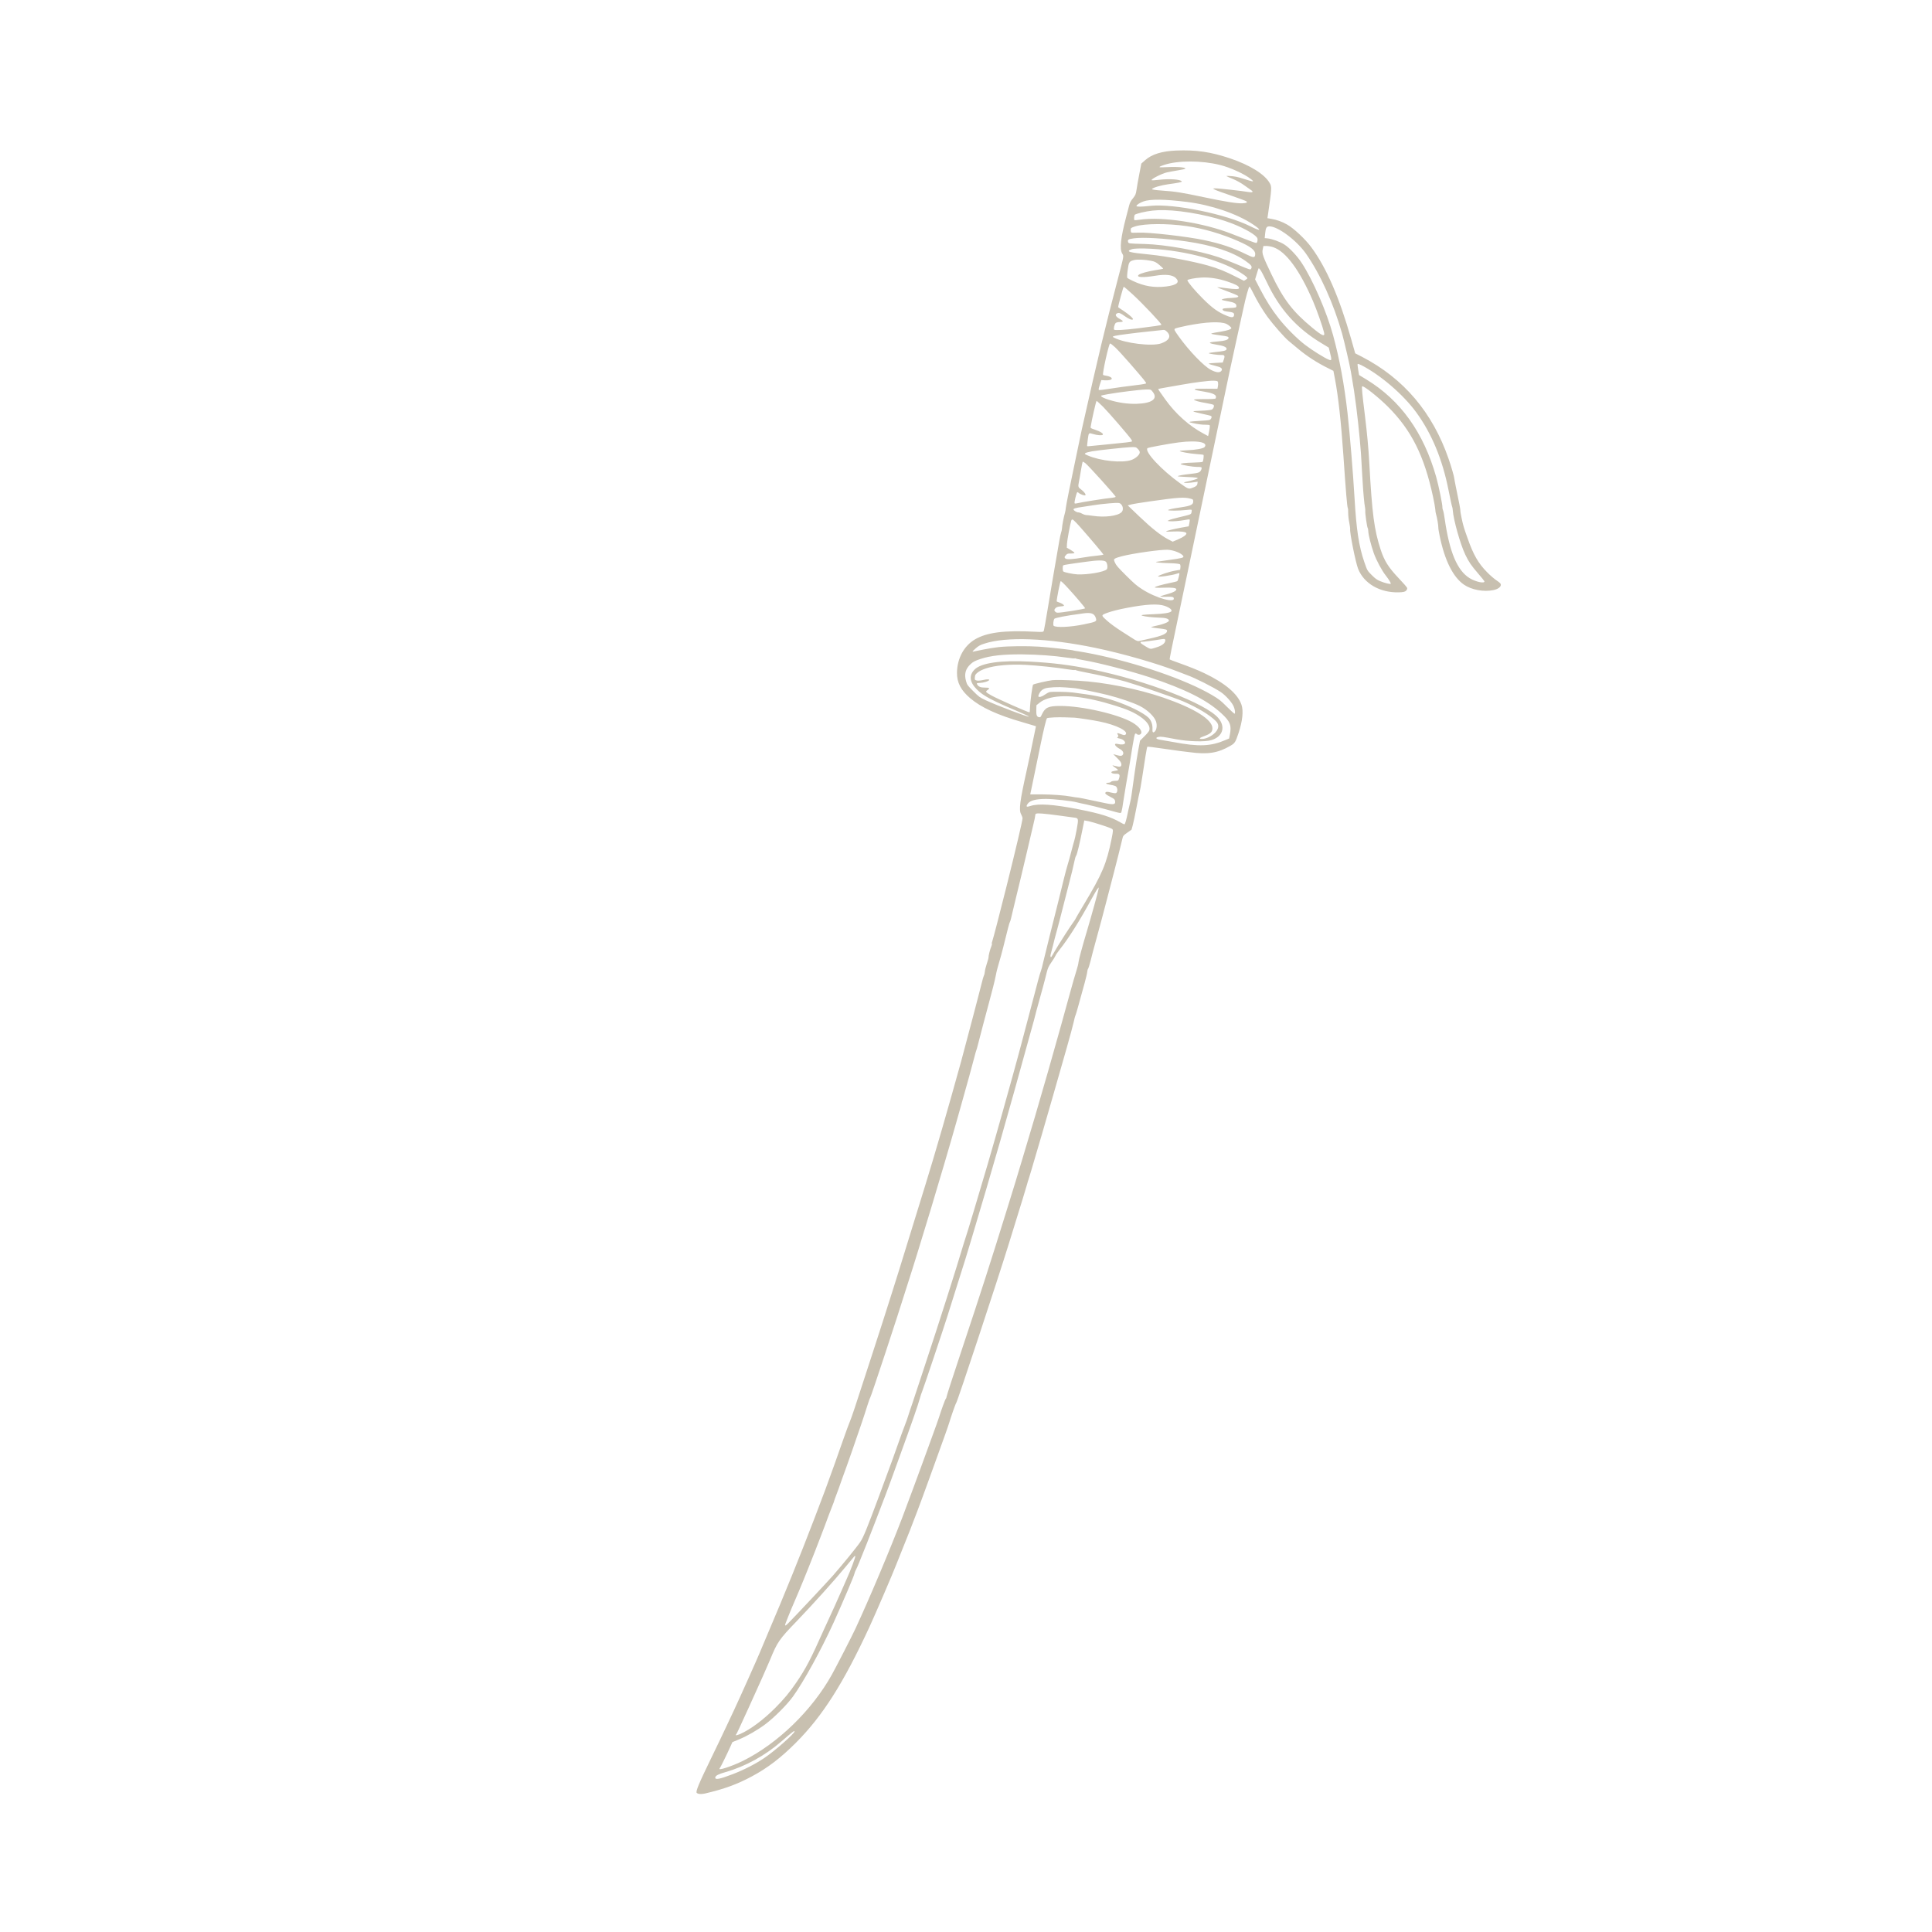
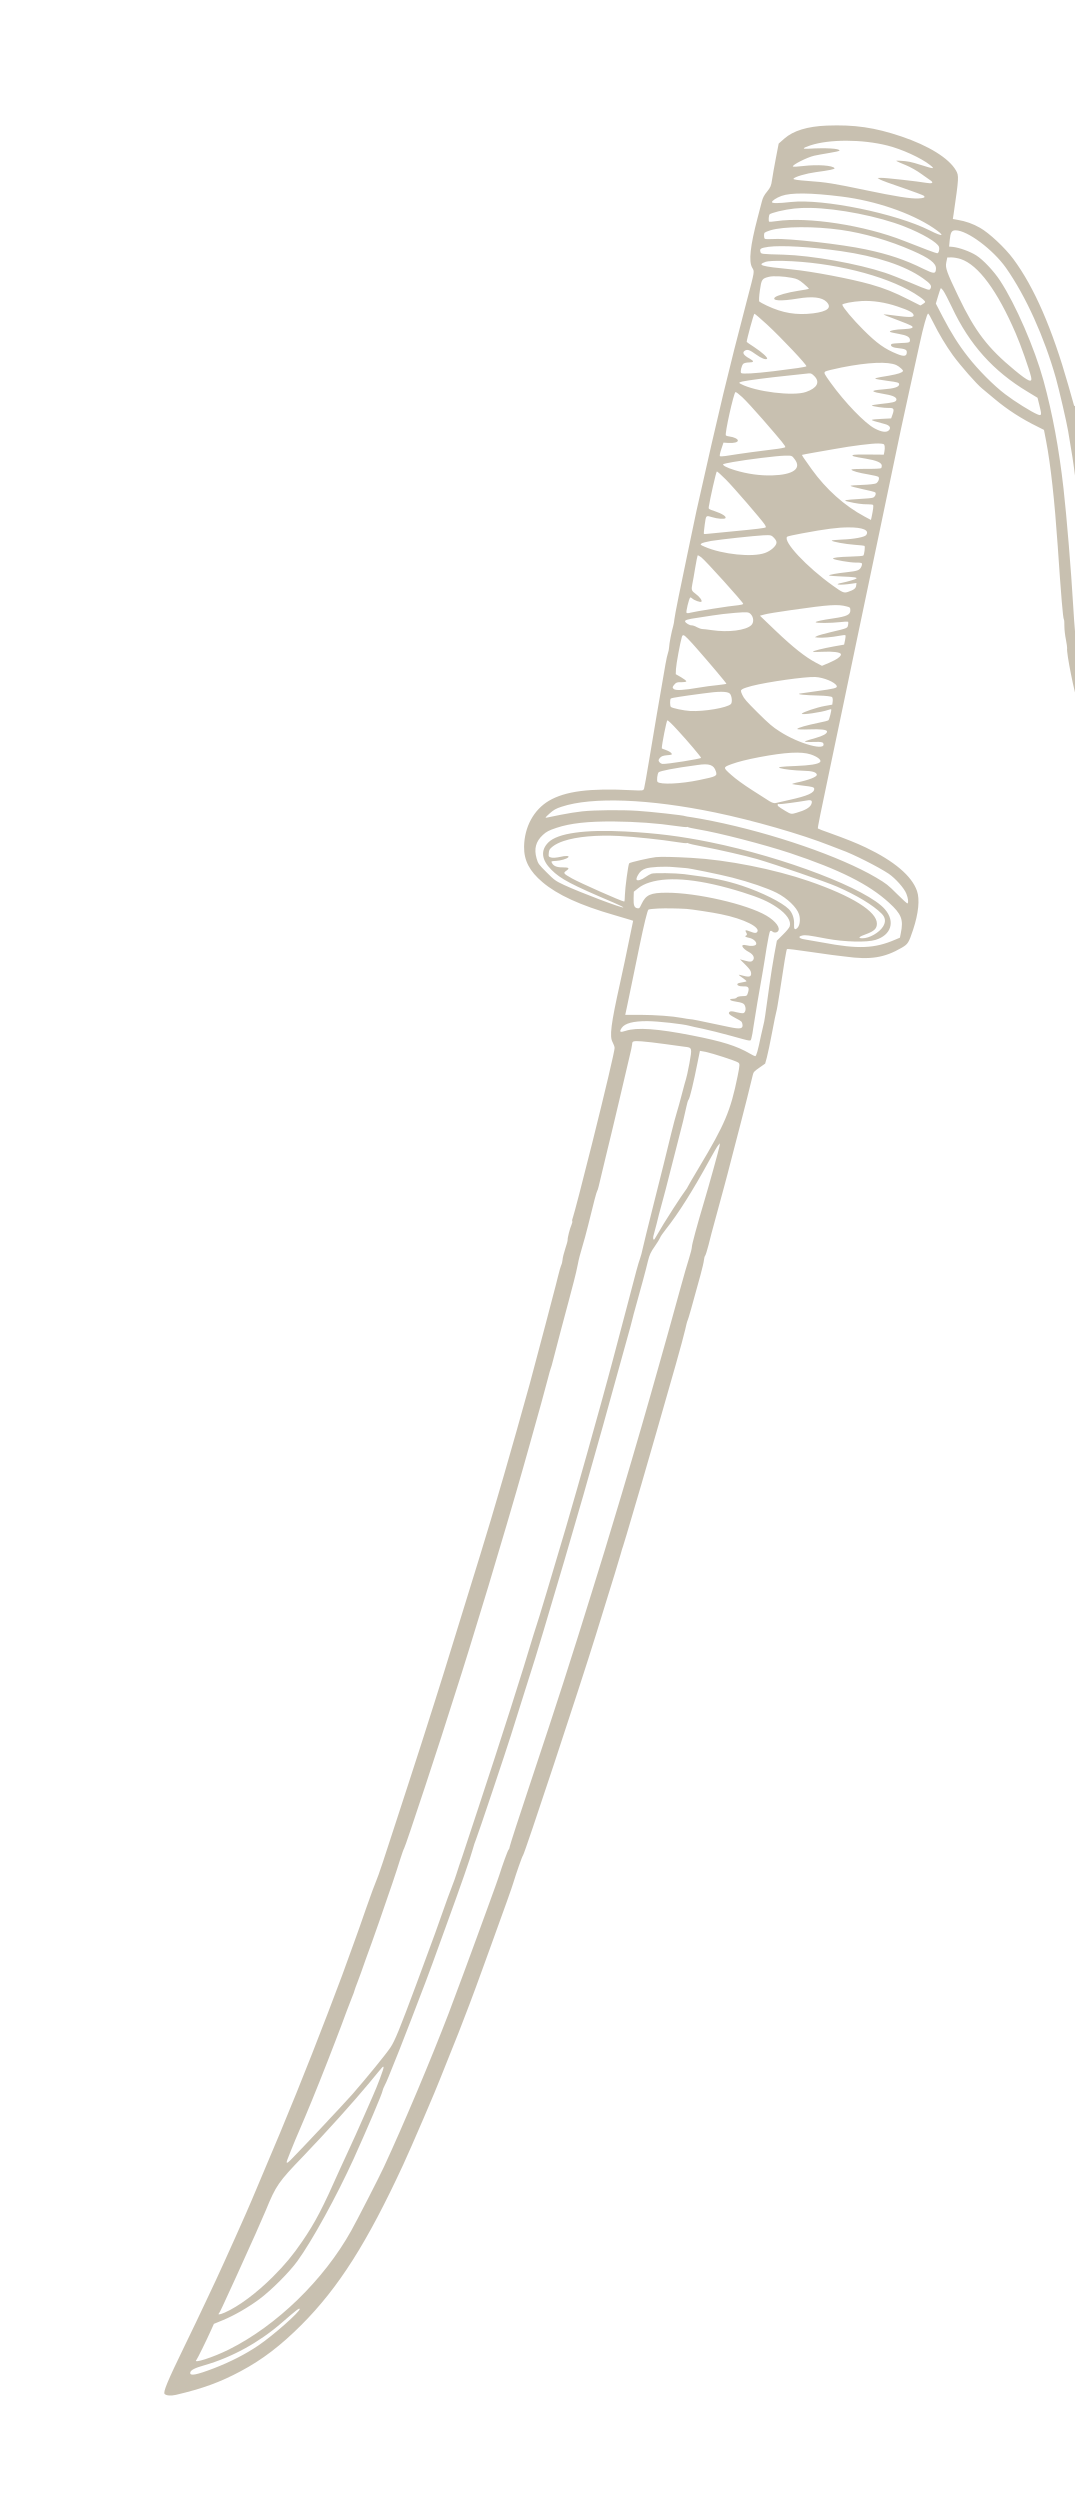
- <svg xmlns="http://www.w3.org/2000/svg" version="1.0" viewBox="-175 -722 2820 2820" preserveAspectRatio="xMidYMid meet">
+ <svg xmlns="http://www.w3.org/2000/svg" version="1.0" viewBox="668 -635 1136 2642" preserveAspectRatio="xMidYMid meet">
  <g transform="rotate(-45, 1235.0, 688.5)">
    <g transform="translate(0,1377) scale(0.1,-0.1)" fill="#c8c0b0" stroke="none">
      <path d="M22315 13273 c-71 -48 -157 -108 -190 -133 -52 -39 -68 -45 -125 -51 -47 -4 -79 -14 -115 -36 -27 -16 -95 -56 -150 -88 -269 -157 -395 -259 -415 -333 -13 -49 4 -37 -295 -212 -688 -403 -974 -578 -1940 -1190 -44 -28 -132 -86 -196 -128 -64 -42 -151 -99 -194 -127 -261 -169 -564 -371 -585 -390 -14 -13 -41 -31 -60 -42 -49 -26 -160 -101 -190 -129 -14 -12 -36 -27 -50 -33 -14 -6 -61 -36 -105 -67 -44 -32 -116 -82 -160 -113 -111 -77 -408 -288 -675 -479 -124 -89 -236 -167 -249 -174 -22 -12 -27 -8 -104 77 -300 333 -505 491 -700 542 -181 46 -378 -12 -528 -157 -105 -102 -143 -224 -128 -404 17 -206 108 -452 291 -783 36 -66 74 -135 82 -151 l16 -31 -178 -117 c-97 -65 -271 -178 -387 -252 -377 -240 -477 -318 -496 -385 -7 -23 -19 -49 -28 -58 -23 -23 -383 -246 -871 -539 -383 -230 -669 -397 -702 -413 -21 -9 -38 -21 -38 -26 0 -5 -15 -14 -32 -21 -39 -15 -129 -68 -143 -85 -5 -6 -43 -28 -84 -48 -41 -21 -87 -48 -102 -62 -16 -13 -38 -27 -50 -30 -12 -4 -60 -31 -108 -60 -47 -29 -129 -77 -181 -107 -52 -31 -174 -102 -270 -158 -153 -90 -374 -218 -565 -328 -144 -82 -766 -431 -880 -492 -44 -23 -138 -75 -210 -115 -234 -130 -676 -365 -1715 -912 -58 -31 -184 -96 -280 -146 -96 -49 -281 -145 -410 -212 -129 -67 -311 -160 -405 -207 -93 -47 -246 -125 -340 -173 -360 -185 -577 -293 -618 -308 -23 -8 -148 -66 -277 -128 -129 -63 -278 -134 -330 -158 -89 -42 -191 -89 -355 -166 -78 -36 -69 -32 -395 -178 -576 -257 -1083 -472 -1680 -712 -140 -56 -266 -108 -280 -114 -77 -33 -695 -269 -865 -330 -27 -10 -140 -50 -250 -90 -110 -40 -328 -117 -485 -171 -385 -133 -500 -181 -500 -207 0 -25 32 -62 78 -91 247 -153 425 -236 660 -307 249 -76 492 -108 802 -108 555 1 1102 123 1957 437 181 66 832 326 918 366 22 10 130 56 240 103 201 85 270 115 533 233 130 59 209 95 377 174 33 15 139 65 235 110 389 182 587 276 625 297 83 45 265 133 278 133 24 0 1688 837 2192 1103 638 336 705 372 788 418 38 22 70 39 73 39 3 0 128 68 604 328 208 114 779 430 1150 637 146 81 296 168 334 192 38 25 79 49 92 53 20 8 126 67 429 240 61 35 123 73 138 86 16 13 34 24 42 24 7 0 55 25 106 55 52 31 101 60 109 65 8 5 92 52 185 106 94 53 211 120 260 149 50 28 167 97 260 152 94 55 238 140 320 188 129 75 369 219 466 279 28 17 36 18 104 6 l74 -13 58 33 c32 18 134 85 228 149 93 64 177 119 186 123 10 4 86 58 171 120 233 173 367 268 376 268 5 0 69 -82 143 -182 74 -100 141 -189 149 -198 8 -9 47 -59 87 -111 162 -214 284 -303 490 -357 72 -19 88 -15 218 50 163 82 278 176 319 261 73 150 53 393 -58 707 -38 106 -82 209 -162 379 -30 62 -54 116 -54 121 0 6 137 97 547 364 76 49 340 222 588 384 247 162 486 318 530 347 149 97 669 437 765 500 52 34 154 100 225 147 136 88 332 217 570 373 310 204 453 296 725 470 157 100 349 223 427 273 156 101 287 175 295 166 3 -3 -9 -49 -28 -103 -43 -127 -79 -271 -99 -394 -21 -137 -38 -390 -30 -467 3 -36 10 -114 16 -175 15 -171 52 -345 113 -523 l24 -73 -69 -102 c-142 -209 -381 -507 -699 -872 -344 -394 -500 -578 -500 -592 0 -5 -21 -29 -46 -53 -25 -25 -65 -75 -89 -112 -25 -36 -49 -69 -55 -73 -38 -23 -292 -405 -331 -496 -90 -211 -22 -468 174 -657 51 -48 72 -62 96 -62 19 0 34 7 40 18 5 9 11 96 13 192 6 214 31 322 108 475 140 275 279 456 778 1013 140 156 282 327 439 528 198 254 267 338 278 336 24 -3 56 -280 56 -480 -1 -482 -132 -876 -463 -1389 -43 -67 -91 -136 -107 -154 -16 -17 -35 -43 -42 -57 -19 -39 -96 -147 -115 -163 -9 -7 -41 -52 -72 -99 -202 -307 -288 -564 -253 -755 24 -131 126 -280 246 -359 58 -39 113 -47 135 -21 11 13 10 29 -1 88 -8 40 -14 122 -13 182 1 181 39 324 151 555 74 156 81 167 147 270 27 41 54 80 61 85 12 10 71 96 201 295 35 52 67 100 72 105 17 20 90 152 140 255 314 645 368 1293 160 1950 l-34 105 109 195 c304 545 479 990 533 1355 22 147 14 377 -16 483 -23 84 -58 156 -105 222 l-32 46 41 30 c316 236 328 247 345 309 39 144 -18 388 -154 663 -132 266 -260 438 -476 638 -151 139 -288 212 -414 220 l-80 5 -130 -88z m353 -162 c189 -95 433 -340 575 -577 80 -133 159 -344 173 -464 8 -70 0 -62 -66 65 -52 101 -72 131 -130 195 -35 39 -35 38 14 -80 20 -48 42 -126 50 -180 9 -52 18 -107 21 -122 7 -41 -15 -34 -49 15 -48 69 -273 351 -302 377 l-27 25 7 -30 c4 -16 52 -121 107 -231 54 -111 99 -209 99 -218 0 -25 -16 -19 -61 21 -59 53 -157 188 -330 453 -192 294 -239 359 -367 506 -69 80 -99 120 -89 122 24 5 135 -56 215 -117 116 -89 167 -122 170 -112 11 32 -98 157 -217 251 -45 35 -81 68 -81 73 0 20 173 -36 240 -78 24 -15 84 -57 133 -92 49 -36 91 -62 95 -59 15 16 -78 121 -223 250 -49 43 -34 46 43 7z m-593 -162 c97 -46 242 -194 446 -456 219 -282 393 -635 449 -914 31 -157 7 -154 -45 4 -125 379 -558 1035 -825 1250 -104 83 -150 129 -143 140 7 12 67 0 118 -24z m-137 -93 c104 -65 177 -123 263 -212 206 -214 448 -576 563 -840 84 -193 129 -370 107 -413 -14 -25 -50 -46 -61 -34 -9 9 -67 137 -155 340 -178 411 -536 900 -807 1102 -32 24 -58 46 -58 49 0 13 45 52 60 52 9 0 48 -20 88 -44z m-203 -81 c128 -68 361 -299 531 -525 146 -194 283 -443 378 -688 72 -183 84 -272 42 -311 -42 -39 -55 -26 -96 94 -68 202 -148 364 -285 575 -139 215 -496 663 -604 759 -39 35 -71 68 -71 74 0 15 31 47 45 47 7 0 34 -11 60 -25z m-138 -109 c110 -84 319 -319 510 -574 228 -305 370 -586 409 -814 17 -98 13 -124 -18 -134 -26 -8 -24 -12 -109 196 -39 96 -90 213 -114 260 -136 272 -418 677 -624 895 -167 176 -163 172 -151 194 16 30 31 26 97 -23z m-131 -92 c19 -9 80 -64 136 -123 355 -373 652 -866 738 -1223 11 -46 20 -98 20 -117 0 -32 -1 -33 -32 -27 -17 3 -32 7 -34 9 -1 1 -20 58 -42 127 -54 166 -96 265 -172 402 -107 191 -340 534 -479 703 -208 253 -230 294 -135 249z m-89 -136 c39 -23 112 -103 163 -178 33 -48 39 -67 45 -133 4 -42 4 -77 0 -77 -3 0 -44 28 -91 63 -91 67 -197 127 -226 127 -52 0 15 -75 162 -180 127 -91 190 -170 190 -238 0 -87 -63 -82 -186 13 -140 110 -226 230 -288 403 -14 40 -26 79 -26 87 0 8 39 43 87 79 94 71 105 74 170 34z m-371 -343 c8 -208 -4 -605 -18 -605 -12 0 -100 66 -283 209 -159 125 -255 211 -255 228 0 16 58 53 85 53 10 0 34 -14 52 -32 39 -38 50 -32 35 21 -23 75 -13 109 28 96 27 -9 37 -31 50 -111 11 -68 31 -114 50 -114 16 0 11 87 -9 185 -11 50 -18 91 -17 93 17 17 263 158 268 153 4 -3 10 -83 14 -176z m-608 -242 c43 -27 224 -166 386 -298 82 -66 158 -128 170 -137 16 -13 21 -27 20 -64 -2 -87 -69 -107 -181 -53 -127 61 -375 377 -427 547 -9 26 -4 27 32 5z m-120 -114 c2 -46 -4 -190 -13 -319 -23 -322 -28 -373 -40 -377 -5 -1 -53 31 -105 73 -83 66 -273 211 -407 308 -23 17 -43 36 -43 41 0 6 29 25 64 42 l64 32 33 -38 c40 -45 77 -67 90 -54 12 12 -3 55 -31 91 -11 13 -20 30 -20 37 0 20 374 258 395 252 6 -2 11 -41 13 -88z m1611 -175 c87 -78 166 -186 226 -307 59 -119 72 -163 56 -187 -13 -20 -50 16 -143 138 -38 50 -72 92 -74 92 -5 0 9 -34 69 -165 25 -55 48 -110 51 -122 13 -43 -16 -33 -80 26 -63 60 -124 100 -124 83 0 -5 23 -41 50 -80 50 -71 61 -107 38 -130 -19 -19 -24 -16 -93 48 -35 33 -69 60 -75 60 -25 0 -20 -32 13 -72 53 -66 60 -84 41 -103 -31 -31 -55 -15 -86 59 -55 129 -72 230 -72 431 0 160 14 320 30 346 7 11 102 -53 173 -117z m1230 -173 c88 -88 136 -423 96 -657 -63 -360 -231 -804 -452 -1199 -61 -108 -246 -405 -303 -485 -145 -205 -186 -261 -309 -420 -171 -221 -423 -525 -526 -635 -11 -12 -49 -55 -85 -95 -36 -41 -83 -95 -106 -120 -78 -86 -210 -245 -228 -275 -11 -16 -27 -35 -36 -42 -22 -16 -150 -187 -150 -200 0 -6 -12 -23 -27 -39 -37 -40 -116 -172 -169 -282 -48 -101 -97 -262 -108 -357 -9 -73 -24 -135 -34 -135 -12 0 -53 67 -80 132 -22 52 -26 79 -26 154 0 91 0 92 57 209 107 220 253 418 563 766 235 264 616 713 800 944 263 330 478 642 657 956 175 307 361 777 422 1070 25 118 30 285 11 368 -17 76 -68 184 -111 238 l-26 31 56 46 c62 51 85 56 114 27z m-3579 -145 c0 -114 -33 -566 -46 -628 -3 -16 -9 -28 -13 -28 -11 0 -84 57 -281 220 -96 80 -187 155 -202 166 -16 12 -28 24 -28 28 0 3 34 31 76 63 81 61 77 61 111 -2 26 -50 74 -105 90 -105 23 0 11 57 -27 133 -30 59 -30 63 -13 75 70 52 319 209 326 205 4 -2 7 -59 7 -127z m184 77 c126 -88 375 -282 435 -340 54 -52 54 -52 47 -100 -16 -124 -127 -106 -289 47 -93 88 -175 196 -241 320 -41 76 -57 130 -40 130 4 0 43 -26 88 -57z m1521 -107 c237 -159 390 -300 424 -389 6 -16 11 -44 11 -64 0 -33 -1 -35 -27 -29 -27 7 -79 39 -190 120 -29 21 -53 34 -53 28 0 -5 34 -53 75 -107 66 -85 74 -100 62 -113 -21 -20 -68 4 -162 85 -107 91 -110 76 -14 -59 50 -69 62 -114 34 -124 -18 -7 -45 9 -143 89 -40 32 -75 57 -78 55 -6 -7 76 -116 110 -147 36 -34 33 -48 -18 -73 l-44 -21 -73 66 c-40 37 -77 67 -82 67 -7 0 11 -36 65 -127 28 -47 21 -78 -17 -78 -35 0 -67 41 -91 119 -35 111 -29 420 12 671 19 115 22 125 42 125 9 0 79 -42 157 -94z m1698 -79 c87 -175 37 -509 -145 -966 -46 -118 -166 -368 -210 -439 -37 -60 -55 -19 -73 173 -35 365 -6 584 129 967 97 275 116 316 166 349 l44 29 32 -31 c17 -17 43 -54 57 -82z m-367 -105 c-3 -21 -30 -106 -59 -188 -148 -409 -169 -787 -66 -1198 l29 -119 -41 -68 c-56 -94 -65 -100 -83 -57 -27 63 -75 271 -91 393 -21 149 -20 386 1 555 19 161 53 309 111 493 l47 148 70 38 c39 21 75 39 80 40 5 0 6 -16 2 -37z m-3607 -134 c95 -69 359 -282 436 -351 56 -51 60 -57 59 -97 -1 -29 -7 -48 -20 -57 -28 -21 -103 -16 -160 11 -127 59 -330 308 -404 496 -19 48 -19 50 -2 50 10 0 51 -24 91 -52z m-194 -50 c8 -51 -23 -650 -34 -661 -4 -4 -25 8 -47 26 -57 50 -380 284 -414 302 -17 9 -30 21 -30 28 0 12 122 87 141 87 5 0 9 -10 9 -22 0 -28 31 -93 44 -93 16 0 24 49 16 101 -9 55 -4 64 50 100 19 12 82 56 140 98 58 41 108 75 112 75 4 1 10 -18 13 -41z m1632 -65 c60 -43 142 -100 182 -128 142 -98 318 -235 360 -280 39 -42 41 -47 27 -67 -8 -11 -27 -29 -43 -39 l-27 -18 -112 114 c-61 63 -116 115 -123 115 -16 0 -5 -19 69 -122 68 -94 90 -149 70 -173 -7 -8 -18 -15 -25 -15 -7 0 -62 50 -121 111 -60 60 -110 106 -112 100 -5 -15 31 -79 92 -164 31 -43 56 -85 56 -92 0 -20 -38 -38 -66 -31 -13 4 -65 45 -115 92 -50 47 -93 84 -95 81 -3 -3 26 -54 65 -114 39 -59 71 -113 71 -120 0 -18 -32 -32 -55 -23 -11 4 -61 45 -110 90 -50 45 -99 86 -109 92 -17 9 -17 6 4 -28 39 -64 86 -127 124 -163 20 -19 36 -40 36 -45 0 -10 -35 -37 -101 -80 l-27 -17 -22 73 c-70 230 -84 492 -42 748 25 153 31 180 36 180 2 0 53 -35 113 -77z m-2116 -356 c31 -23 92 -67 135 -99 44 -31 127 -97 187 -148 97 -83 107 -94 107 -125 0 -46 -37 -88 -77 -88 -79 0 -230 117 -335 260 -25 34 -53 69 -62 78 -8 9 -20 33 -26 54 -5 21 -17 44 -24 51 -17 13 -30 65 -21 80 7 12 38 -4 116 -63z m-231 -225 c-14 -217 -37 -482 -42 -487 -1 -2 -37 24 -79 58 -41 34 -110 87 -153 117 -139 98 -201 154 -201 181 0 20 5 24 36 27 31 3 42 -2 72 -35 20 -20 39 -34 44 -30 4 5 0 36 -9 70 l-17 62 41 38 c36 33 232 168 283 195 15 8 22 7 28 -4 5 -9 4 -95 -3 -192z m1648 71 c210 -144 311 -222 391 -302 109 -108 137 -180 74 -189 -26 -4 -122 61 -216 149 -43 39 -80 70 -82 67 -8 -8 75 -128 139 -202 36 -41 66 -79 66 -83 0 -11 -66 -63 -81 -63 -6 0 -51 38 -99 84 -95 90 -150 133 -150 118 0 -19 98 -156 139 -197 23 -21 41 -44 41 -51 0 -7 -14 -17 -31 -23 -38 -13 -58 -4 -149 69 -83 67 -150 113 -156 108 -2 -3 39 -51 91 -107 85 -92 107 -121 90 -121 -11 0 -91 44 -133 72 -94 64 -42 0 61 -76 l40 -30 -22 -17 c-23 -19 -50 -15 -110 15 -38 20 -44 34 -64 156 -57 340 -44 710 24 710 6 0 68 -39 137 -87z m-3841 -245 c303 -152 714 -596 1105 -1191 227 -346 482 -807 612 -1107 20 -47 43 -98 51 -115 55 -113 151 -406 176 -532 16 -87 8 -227 -18 -283 -20 -46 -47 -80 -63 -80 -5 0 -8 66 -8 148 0 137 -2 156 -34 282 -110 423 -439 1099 -801 1645 -44 66 -99 146 -123 178 -24 31 -44 60 -44 62 0 11 -225 292 -316 395 -112 128 -311 323 -417 409 -43 35 -127 96 -186 135 -60 39 -117 77 -127 84 -16 11 -8 12 53 9 56 -3 86 -11 140 -39z m1701 -58 c37 -27 72 -53 77 -57 6 -5 62 -48 126 -96 135 -101 199 -166 199 -201 0 -30 -45 -86 -70 -86 -56 0 -256 142 -355 251 -45 50 -115 157 -115 176 0 15 47 63 62 63 5 0 39 -22 76 -50z m1484 -188 c333 -250 394 -304 443 -389 18 -31 18 -33 0 -53 -33 -36 -71 -24 -190 65 -95 71 -154 109 -160 103 -8 -8 108 -122 181 -180 35 -27 64 -54 64 -59 0 -5 -11 -16 -24 -24 -29 -19 -24 -22 -181 75 -60 38 -121 71 -134 75 l-24 7 19 -25 c28 -35 109 -103 171 -145 29 -19 53 -39 53 -43 0 -5 -18 -21 -40 -35 l-40 -26 -87 61 c-104 72 -192 125 -199 119 -2 -3 30 -35 72 -73 80 -72 130 -137 119 -154 -11 -19 -68 -11 -150 22 l-79 32 -22 70 c-37 121 -56 284 -62 534 l-5 234 42 -24 c23 -12 128 -88 233 -167z m-3380 126 c139 -70 281 -184 474 -379 170 -174 313 -339 434 -502 35 -48 68 -87 72 -87 4 0 8 -4 8 -10 0 -5 27 -47 59 -92 131 -183 380 -607 509 -863 246 -493 356 -821 369 -1111 8 -179 -16 -235 -141 -317 l-39 -26 -49 20 c-221 87 -350 206 -563 519 -44 63 -94 135 -112 159 -37 50 -32 76 10 48 31 -20 46 -40 160 -207 106 -155 270 -328 355 -373 153 -82 286 -12 299 157 23 278 -362 1141 -806 1811 -178 268 -327 460 -552 711 -287 319 -519 494 -657 494 -119 0 -182 -78 -182 -227 0 -138 37 -258 220 -711 23 -57 39 -106 37 -108 -11 -11 -214 440 -276 611 -34 95 -36 107 -36 225 0 120 1 127 29 178 52 93 121 133 223 129 50 -2 79 -11 155 -49z m1634 -184 c-6 -150 -24 -365 -31 -373 -8 -7 -306 209 -333 242 -8 9 -12 26 -10 39 2 18 10 24 34 26 24 2 41 -6 75 -34 40 -34 44 -35 47 -16 2 11 -6 40 -17 63 -12 23 -20 44 -18 45 28 28 243 172 250 167 6 -4 8 -59 3 -159z m-1679 32 c129 -64 294 -202 451 -376 107 -118 297 -353 386 -477 33 -46 63 -83 68 -83 4 0 8 -5 8 -10 0 -6 37 -66 83 -133 103 -151 252 -390 313 -499 101 -185 344 -683 392 -804 83 -211 132 -409 132 -536 0 -60 -29 -95 -87 -108 -73 -17 -189 15 -240 66 -38 38 -17 40 58 4 82 -38 122 -39 159 -2 91 91 21 392 -191 827 -169 347 -451 769 -703 1050 -126 141 -216 235 -261 272 -48 39 -230 153 -245 153 -14 0 -216 -154 -267 -203 -29 -28 -54 -49 -56 -46 -19 22 -192 472 -218 564 -28 101 -27 107 16 99 46 -8 45 5 -4 54 -43 42 -57 77 -46 112 6 20 8 19 47 -16 37 -33 93 -64 117 -64 24 0 -5 32 -58 64 -31 20 -64 47 -71 62 -14 25 -13 28 15 51 25 22 36 25 80 20 31 -3 81 -20 122 -41z m1324 -254 c83 -57 113 -79 245 -179 100 -74 122 -120 89 -183 -24 -47 -32 -45 -190 59 -164 107 -325 254 -325 297 0 16 60 64 81 64 8 0 53 -26 100 -58z m1239 8 c149 -88 474 -333 542 -408 60 -66 110 -187 94 -227 -8 -23 -36 -6 -191 112 -72 54 -137 103 -144 108 -28 16 29 -53 125 -154 58 -61 94 -107 92 -117 -2 -9 -15 -26 -29 -36 l-26 -20 -66 46 c-68 48 -212 119 -229 114 -18 -6 160 -139 225 -169 15 -7 27 -15 27 -18 0 -8 -88 -61 -102 -61 -7 0 -48 24 -92 54 -108 71 -193 119 -206 114 -6 -2 32 -43 85 -92 90 -83 132 -136 118 -150 -16 -16 -64 -2 -133 37 -42 24 -84 46 -94 50 -17 7 -17 6 -5 -10 8 -10 38 -40 68 -68 39 -37 53 -56 48 -68 -34 -90 -186 174 -237 413 -20 89 -23 136 -24 305 0 171 2 207 18 249 17 44 20 47 45 41 14 -3 55 -24 91 -45z m-732 -435 c64 -30 148 -80 257 -154 232 -158 359 -272 405 -364 35 -70 40 -127 12 -127 -31 0 -102 52 -212 154 -112 104 -149 132 -131 99 20 -38 88 -123 153 -192 65 -67 87 -108 73 -130 -12 -21 -101 18 -217 95 -21 13 -38 21 -38 18 0 -3 32 -46 71 -95 59 -74 69 -92 59 -104 -28 -34 -102 -6 -275 105 -55 35 -109 69 -121 76 -13 8 -25 30 -32 61 -5 26 -27 122 -47 213 -22 100 -39 206 -42 268 -7 119 -6 119 85 77z m5176 -62 c97 -297 131 -737 81 -1057 -59 -377 -214 -754 -469 -1135 -75 -112 -136 -207 -136 -212 0 -4 -13 -23 -29 -41 -93 -108 -272 -427 -329 -588 -39 -112 -50 -169 -62 -328 -5 -73 -12 -138 -15 -143 -21 -33 -97 84 -121 186 -48 207 62 476 354 866 35 46 68 95 73 109 6 14 16 30 23 35 25 20 181 255 250 378 329 590 423 1157 286 1725 l-30 123 46 65 c25 35 49 64 54 64 5 0 15 -21 24 -47z m-6599 -76 c47 -23 156 -122 220 -199 38 -46 74 -87 79 -93 21 -19 213 -310 279 -422 97 -164 184 -342 218 -445 39 -119 42 -259 7 -328 -25 -49 -77 -90 -114 -90 -38 0 -37 18 2 52 45 40 74 99 74 153 0 100 -75 325 -175 525 -84 165 -155 273 -346 519 -57 73 -211 231 -239 246 -14 7 -45 16 -70 20 -52 8 -93 31 -87 48 2 7 21 17 43 23 40 12 73 9 109 -9z m-75 -133 c200 -105 409 -364 621 -769 87 -167 124 -262 144 -370 23 -121 6 -208 -47 -236 -13 -7 -61 -12 -112 -11 l-91 0 -121 -83 c-67 -46 -189 -135 -271 -197 -273 -207 -302 -228 -325 -241 -13 -7 -63 -39 -113 -71 -135 -89 -187 -118 -195 -109 -4 4 -13 31 -20 58 -42 158 -113 295 -297 569 -208 310 -351 474 -461 530 -58 29 -59 42 -7 52 58 10 135 -35 240 -140 78 -79 247 -290 281 -351 6 -11 40 -66 77 -121 36 -56 107 -173 156 -260 120 -211 104 -191 138 -174 15 8 62 40 103 72 73 54 334 241 482 343 39 28 132 94 205 148 74 53 140 97 148 97 8 0 15 -8 15 -18 0 -23 19 -42 41 -42 48 0 62 91 33 204 -60 230 -348 691 -574 916 -121 121 -170 140 -273 103 -47 -17 -49 -17 -62 0 -19 27 -8 51 47 103 l50 47 60 -7 c40 -4 82 -18 128 -42z m-131 -259 c59 -54 144 -142 209 -215 33 -38 170 -223 217 -296 139 -209 203 -404 134 -404 -15 0 -26 13 -42 50 -25 56 -32 61 -41 25 -4 -16 -11 -22 -21 -19 -20 8 -19 -5 5 -41 25 -37 26 -90 3 -99 -18 -7 -55 23 -81 67 -36 60 -56 11 -30 -74 15 -51 -1 -89 -37 -89 -19 0 -31 11 -55 53 l-30 52 0 -81 c0 -66 -4 -86 -19 -105 -25 -30 -46 -20 -80 40 -13 23 -25 41 -26 39 -2 -2 1 -25 6 -52 5 -27 7 -51 5 -54 -3 -2 -20 8 -39 22 -19 14 -39 26 -45 26 -23 0 -11 -33 22 -64 40 -36 36 -55 -16 -82 -30 -15 -31 -15 -67 19 -20 19 -42 32 -49 30 -7 -3 -24 5 -38 18 -36 34 -41 15 -8 -31 49 -68 56 -86 43 -112 -13 -30 -43 -50 -64 -42 -9 4 -30 31 -47 60 -20 36 -36 54 -49 54 -24 0 -24 -18 1 -99 19 -59 19 -66 5 -88 -29 -43 -54 -27 -122 77 -184 283 -219 336 -233 350 -8 9 -32 41 -52 71 -59 86 -169 213 -289 335 l-111 111 74 48 c40 27 145 96 233 153 88 58 230 151 316 208 187 123 320 204 336 204 6 0 43 -29 82 -65z m1683 -123 c3 -8 159 -127 236 -181 40 -28 41 -45 3 -61 -35 -14 -91 1 -175 48 -48 26 -51 29 -68 97 -10 39 -18 78 -18 88 0 17 16 24 22 9z m-2801 -744 c30 -34 100 -123 156 -197 56 -75 112 -149 126 -166 51 -63 50 -64 -88 -160 -69 -47 -134 -89 -143 -92 -9 -4 -71 -39 -137 -78 -66 -39 -147 -85 -180 -102 -33 -17 -121 -68 -195 -113 -177 -108 -361 -219 -715 -430 -159 -95 -319 -192 -355 -215 -36 -24 -83 -51 -105 -61 -44 -20 -124 -66 -415 -237 -180 -105 -470 -274 -548 -319 -18 -10 -93 -53 -165 -95 -73 -42 -181 -104 -242 -138 -60 -34 -184 -103 -275 -155 -91 -51 -181 -102 -200 -113 -174 -98 -492 -275 -715 -397 -383 -209 -942 -510 -948 -510 -2 0 -44 -22 -93 -48 -352 -191 -1041 -547 -1709 -883 -242 -122 -456 -229 -475 -239 -19 -10 -64 -32 -100 -49 -36 -18 -76 -38 -90 -46 -14 -8 -70 -35 -125 -59 -55 -24 -165 -75 -245 -114 -151 -73 -212 -102 -745 -347 -461 -211 -586 -264 -668 -280 -84 -17 -402 -49 -632 -65 -135 -8 -806 -30 -957 -30 -54 0 -61 9 -20 27 15 6 54 24 87 38 59 26 130 55 375 153 176 71 522 219 785 337 151 67 166 74 307 139 42 19 105 47 140 62 35 14 68 30 73 34 6 4 42 21 81 38 39 17 146 67 238 112 92 44 169 80 171 80 4 0 354 170 590 286 83 41 192 96 244 124 52 27 100 50 106 50 18 0 1137 564 1505 758 47 24 155 81 240 124 85 44 187 97 225 118 39 21 111 59 160 85 50 26 155 82 235 125 80 42 179 95 220 117 250 133 952 516 1150 628 41 23 131 74 200 112 341 191 554 312 643 365 54 32 100 58 103 58 4 0 43 22 88 49 44 27 167 98 271 159 105 60 231 133 280 162 50 29 133 78 185 108 52 30 124 75 159 99 35 25 105 66 156 93 51 27 146 81 212 121 214 130 315 189 324 189 5 0 26 11 47 24 20 13 141 87 267 164 127 76 363 222 525 322 162 101 342 212 400 248 58 35 112 70 120 78 23 23 34 17 91 -48z m402 -560 c41 -64 153 -282 162 -319 6 -24 -2 -31 -107 -101 -311 -206 -455 -264 -966 -392 -123 -31 -227 -58 -232 -61 -4 -3 -24 -7 -44 -10 -21 -2 -121 -22 -224 -44 -159 -35 -224 -50 -366 -88 -29 -8 -14 20 20 37 17 9 64 36 105 61 41 26 128 77 194 114 66 37 197 114 290 170 94 56 215 128 270 160 168 98 287 171 344 209 29 20 60 36 69 36 17 0 169 93 342 209 58 39 106 71 107 71 0 0 17 -24 36 -52z m-601 -806 c-24 -18 -361 -209 -537 -304 -226 -122 -401 -223 -422 -242 -12 -12 -61 -41 -109 -66 -49 -25 -174 -94 -279 -154 -236 -135 -637 -361 -780 -440 -44 -25 -78 -44 -270 -151 -324 -181 -910 -501 -1190 -650 -49 -26 -112 -60 -140 -75 -70 -39 -150 -81 -560 -297 -670 -353 -1060 -554 -1880 -964 -340 -170 -626 -316 -635 -324 -9 -8 -24 -15 -33 -15 -13 0 -161 -69 -262 -122 -16 -9 -158 -76 -315 -149 -157 -72 -307 -143 -335 -156 -74 -36 -588 -271 -756 -347 -477 -213 -1175 -497 -1634 -665 -102 -38 -603 -199 -720 -232 -572 -163 -1265 -153 -1802 26 -179 60 -383 165 -321 165 13 0 227 73 337 115 l63 24 96 -40 c118 -49 280 -93 427 -115 155 -23 427 -23 570 0 264 42 776 191 1185 344 323 122 705 275 727 294 7 5 31 16 55 23 44 14 77 28 378 157 161 70 484 213 605 268 28 13 68 31 90 40 22 9 108 49 190 87 83 39 249 117 370 173 442 206 704 333 784 379 36 21 82 44 101 51 37 14 895 441 1045 520 50 26 205 107 345 180 405 210 474 246 675 355 534 288 839 455 1315 718 334 185 974 545 1345 757 99 56 216 123 260 147 44 25 85 49 90 53 6 4 46 28 90 52 164 92 372 211 442 255 60 36 89 47 160 59 49 9 96 20 106 25 10 6 57 14 105 20 206 23 498 89 847 192 83 24 161 45 175 45 l25 2 -23 -18z m-9394 -4373 c-4 -11 -191 -96 -303 -138 -27 -11 -115 -45 -195 -76 -136 -53 -298 -115 -450 -170 -36 -13 -94 -35 -130 -48 -435 -168 -592 -217 -831 -262 -174 -33 -304 -45 -485 -45 -243 0 -476 34 -626 92 -53 21 -74 38 -48 38 11 0 72 22 415 150 335 125 624 236 705 270 260 109 304 117 680 124 352 7 795 31 1050 55 236 23 222 23 218 10z m-3567 -888 c265 -147 580 -239 899 -261 199 -14 242 -19 235 -31 -15 -23 -394 0 -582 36 -157 30 -332 86 -503 162 -184 82 -242 122 -208 145 22 15 68 0 159 -51z" />
    </g>
  </g>
</svg>
